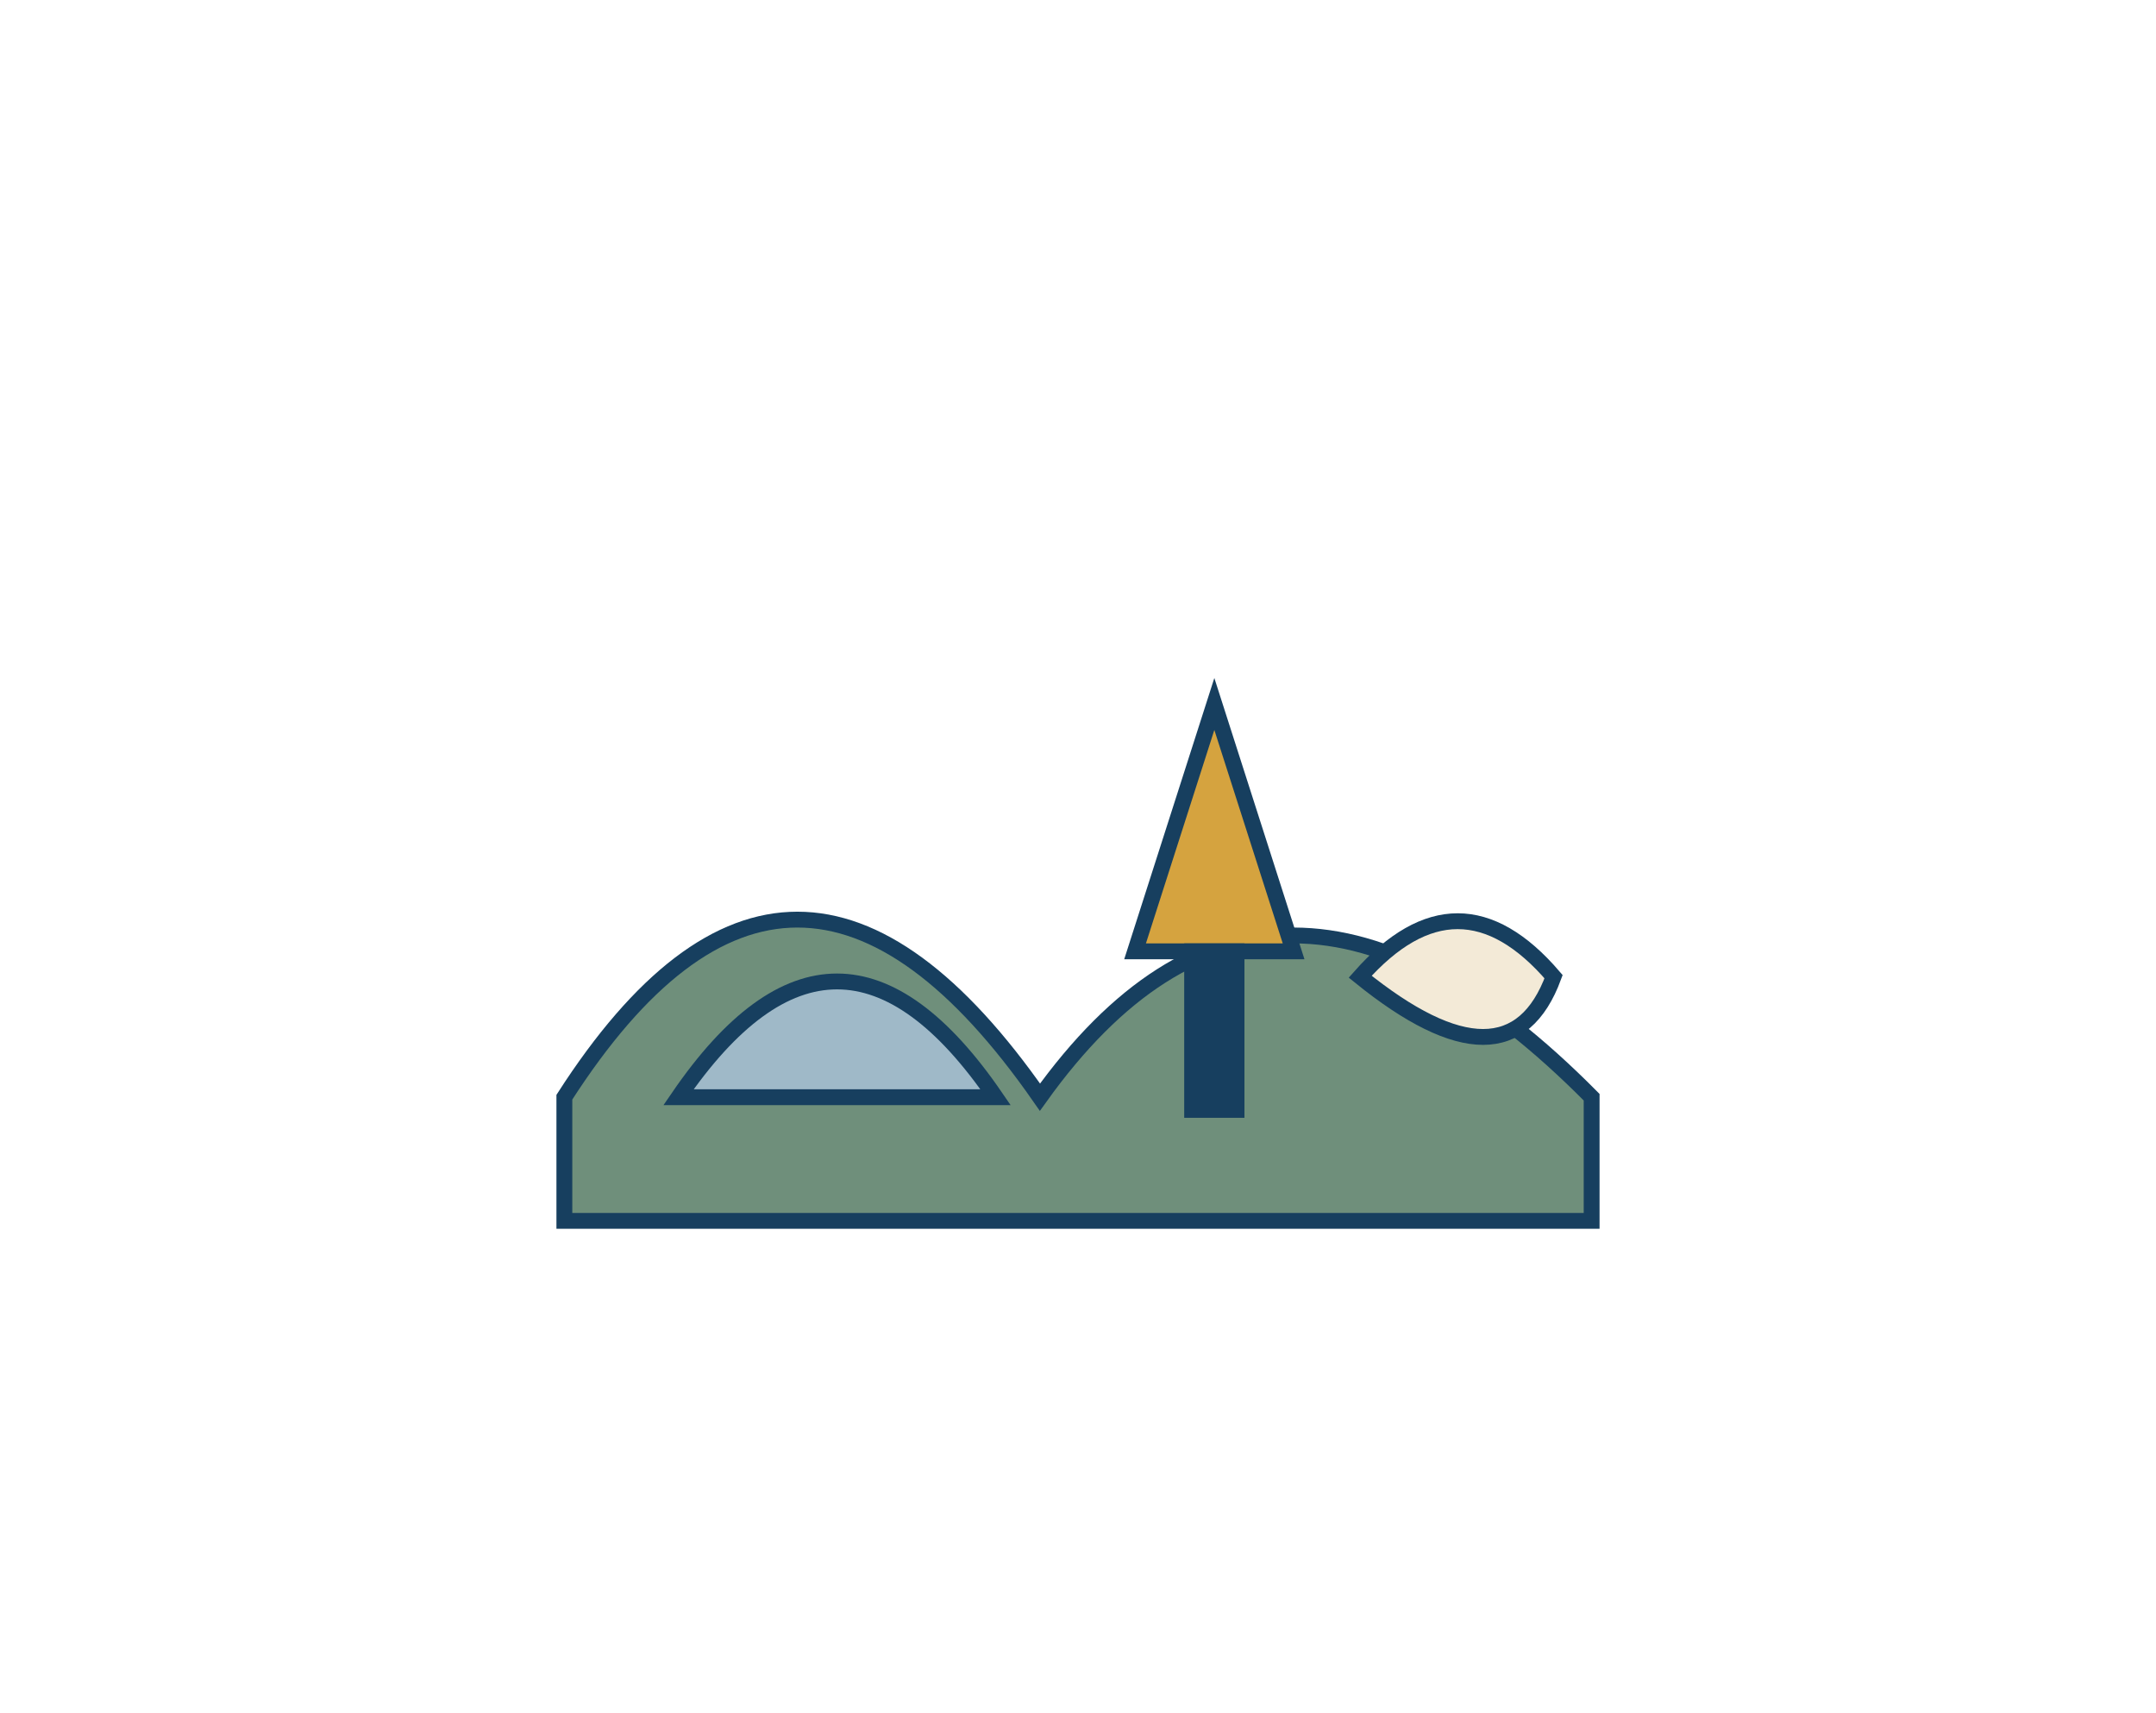
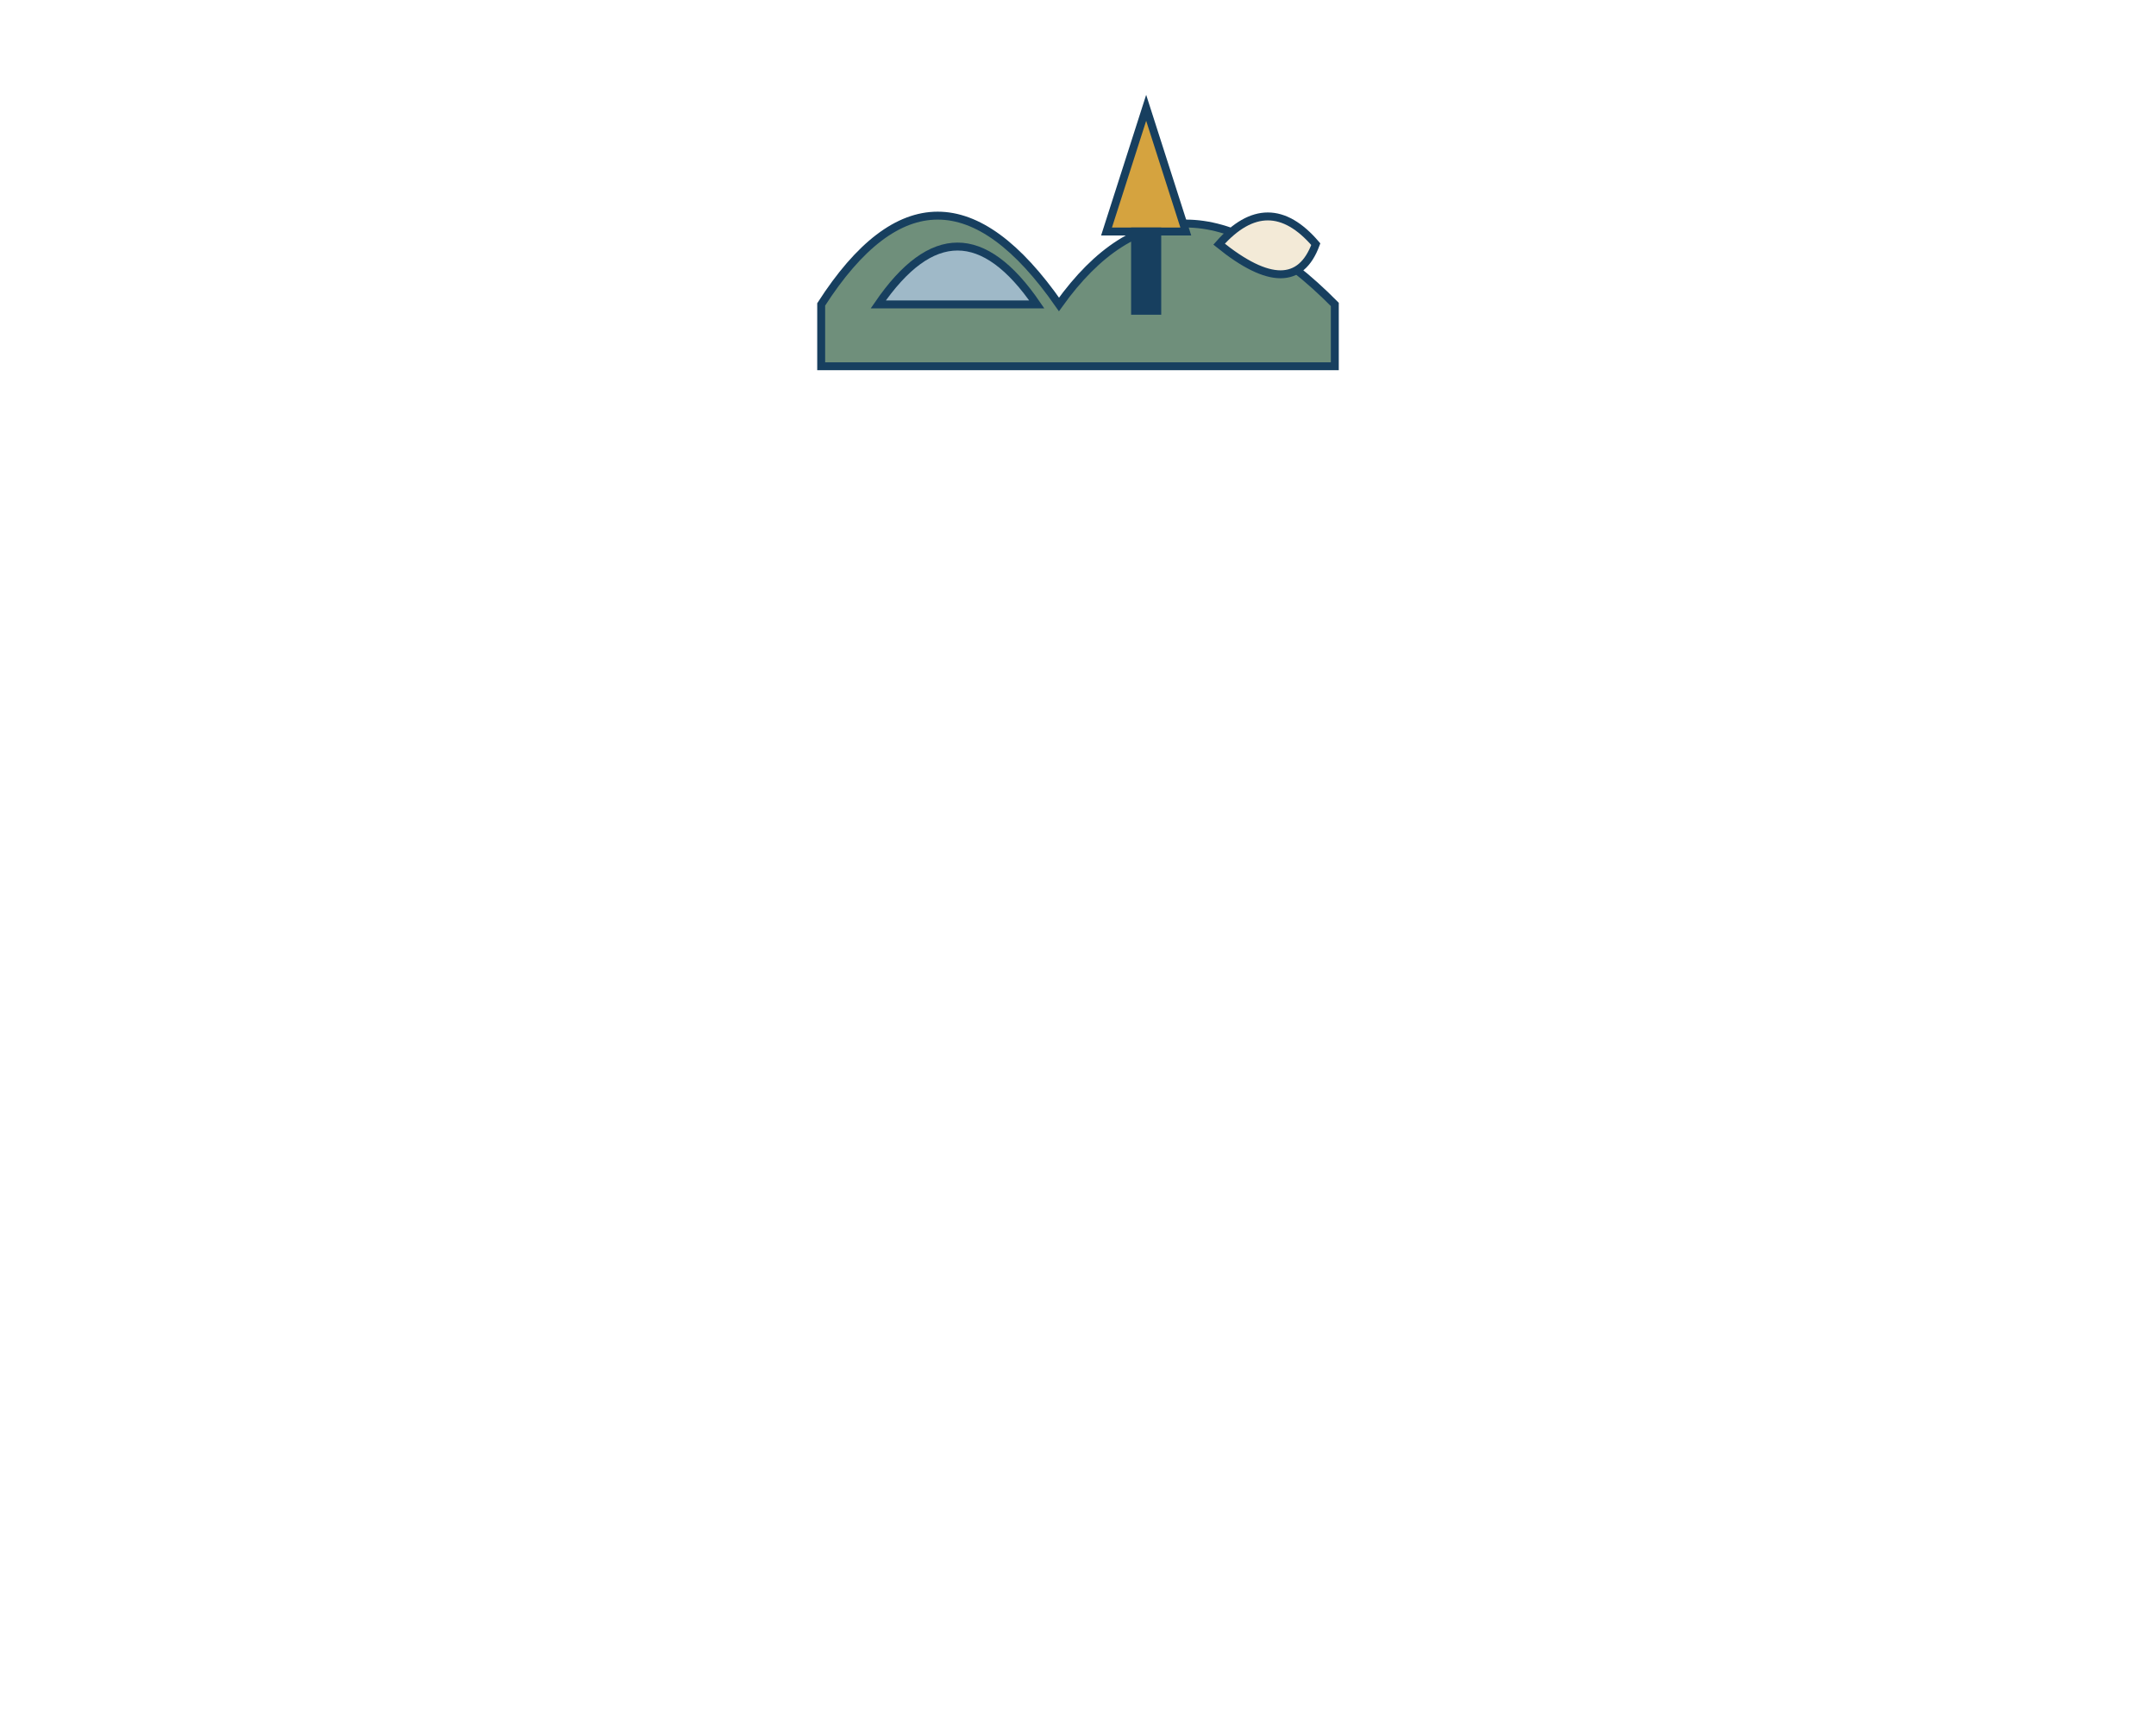
<svg xmlns="http://www.w3.org/2000/svg" viewBox="-160 -130 680 540">
-   <g stroke="#173f5f" stroke-width="5">
+   <g transform="translate(90 -142) scale(0.5)" stroke="#173f5f" stroke-width="5">
    <path fill="#6f8f7b" d="M18 216q72-112 150 0 73-102 174 0v39H18z" />
    <path fill="#9fb9c8" d="M54 216q50-73 100 0z" />
    <path fill="#d5a33f" d="M198 170h50l-25-78z" />
    <path fill="#173f5f" d="M216 170h14v50h-14z" />
    <path fill="#f3ead7" d="M269 178q31-35 61 0-14 38-61 0z" />
  </g>
</svg>
